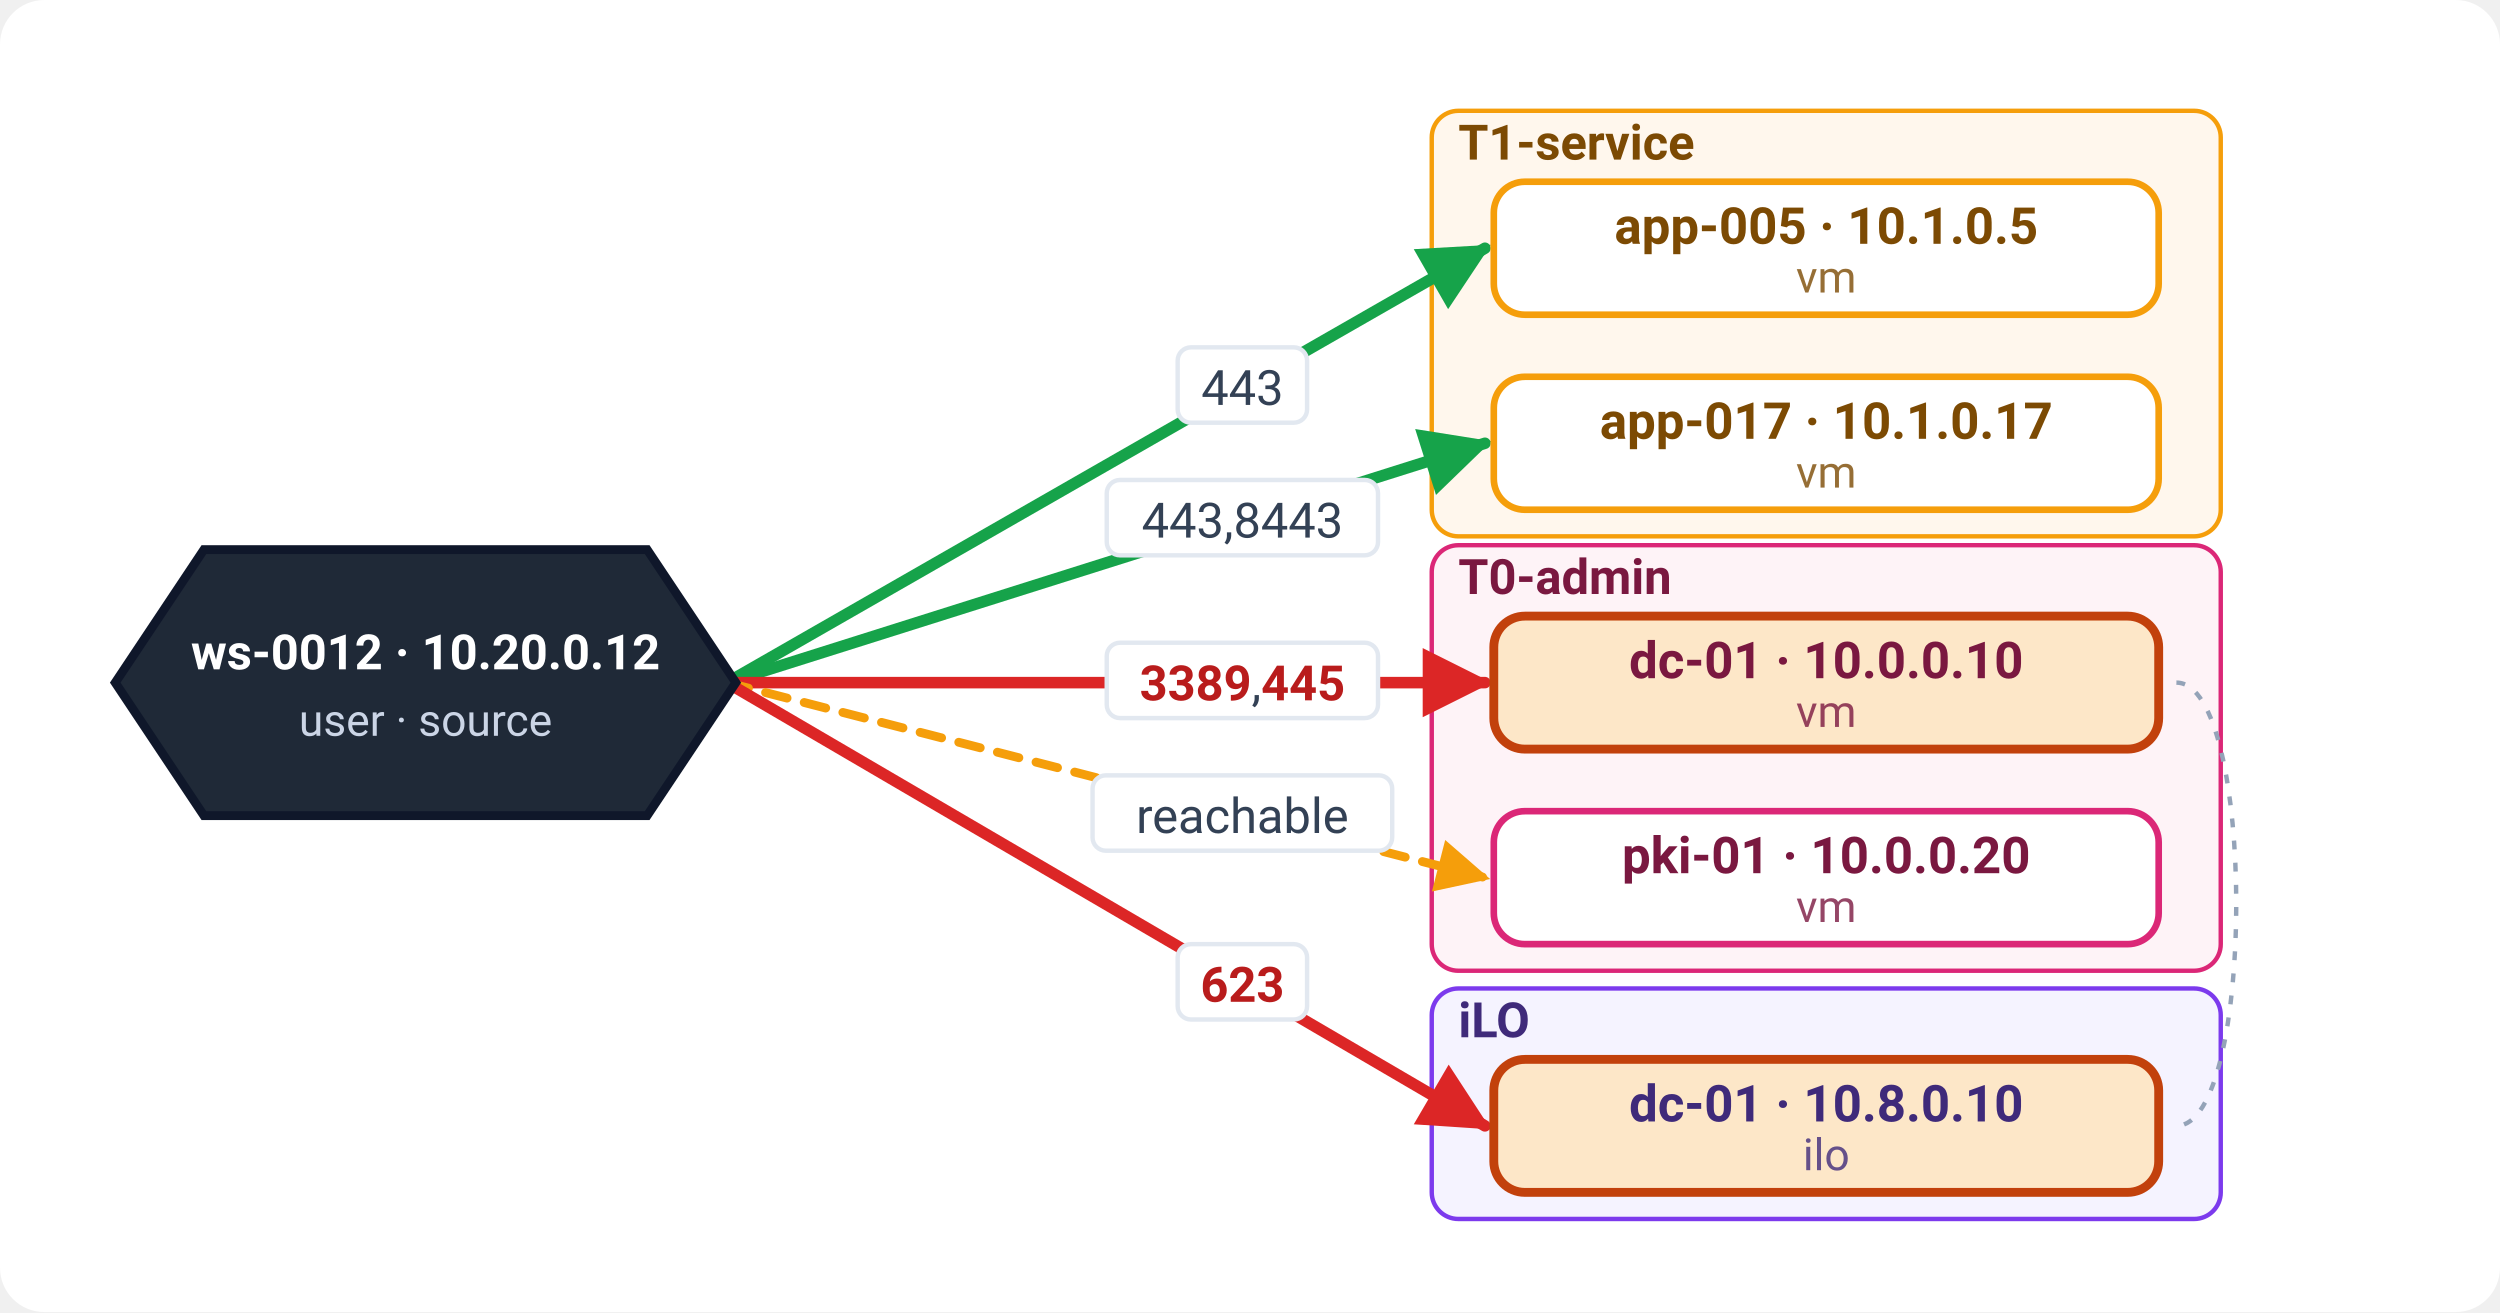
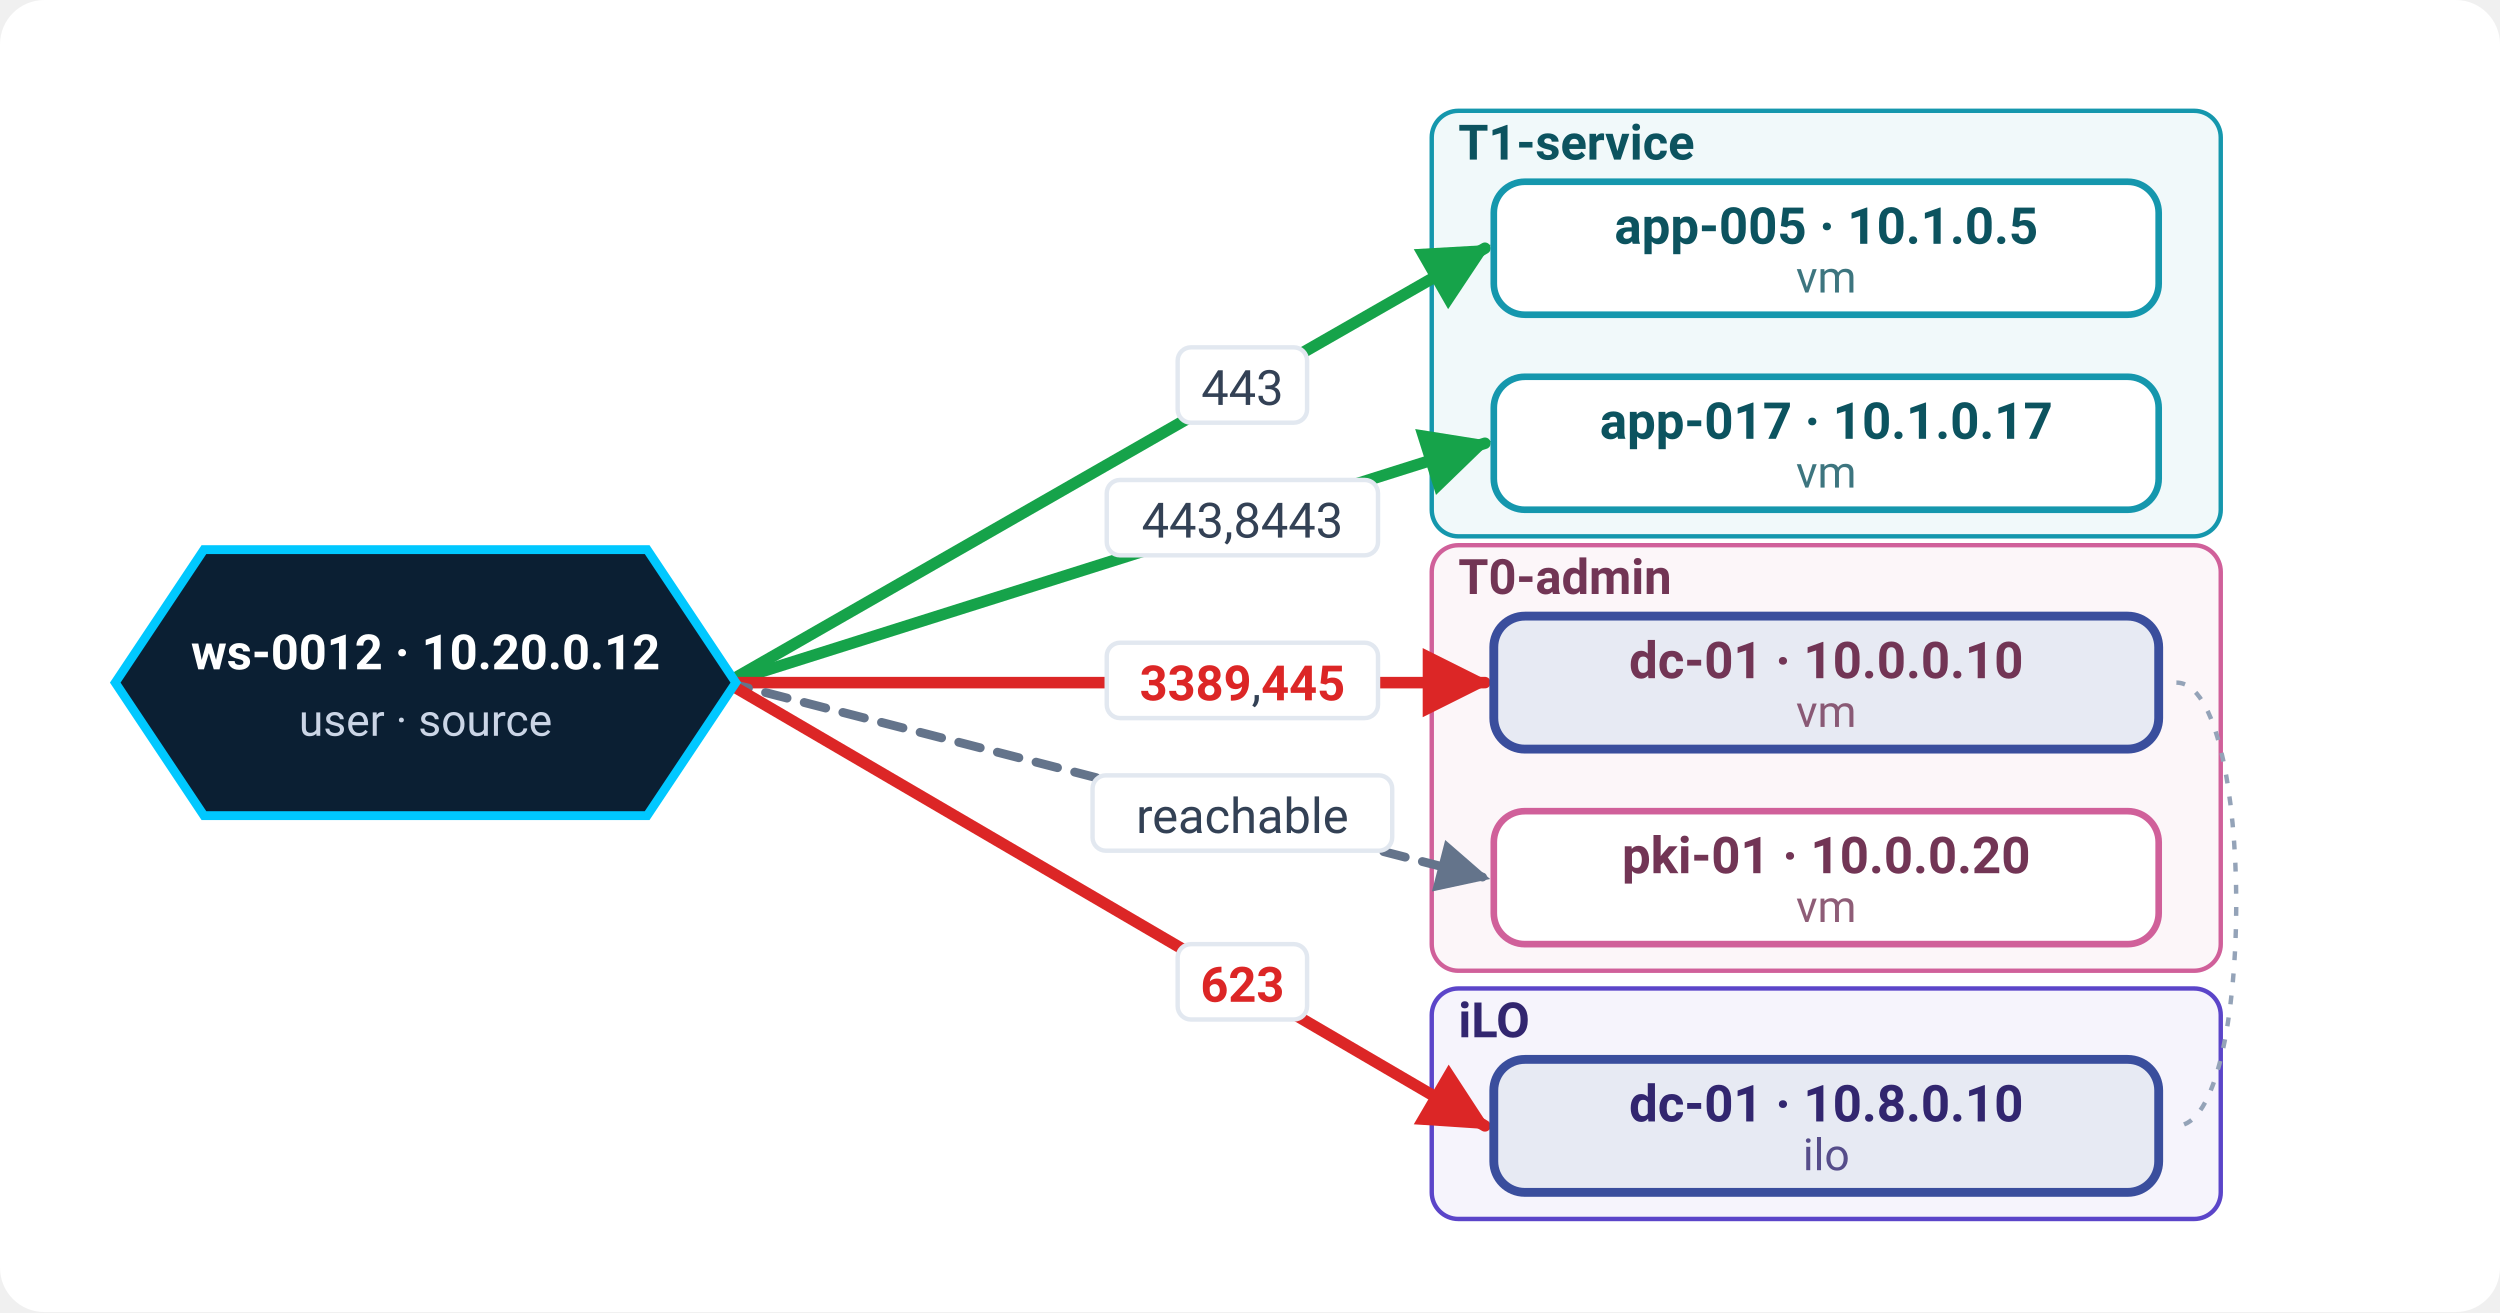
<svg xmlns="http://www.w3.org/2000/svg" width="564" height="296" viewBox="-12 -12 564 296" role="img" aria-label="SegOWL Source view: everything one Source reaches, grouped by Zone">
  <rect x="-12" y="-12" width="564" height="296" rx="10" fill="#fff" />
  <defs>
    <marker id="svdeny" viewBox="0 0 10 10" refX="9" refY="5" markerWidth="6" markerHeight="6" orient="auto">
      <path d="M0 0L10 5L0 10z" fill="#dc2626" />
    </marker>
    <marker id="svundeclared" viewBox="0 0 10 10" refX="9" refY="5" markerWidth="6" markerHeight="6" orient="auto">
      <path d="M0 0L10 5L0 10z" fill="#f59e0b" />
    </marker>
    <marker id="svallow" viewBox="0 0 10 10" refX="9" refY="5" markerWidth="6" markerHeight="6" orient="auto">
      <path d="M0 0L10 5L0 10z" fill="#16a34a" />
    </marker>
    <marker id="svreach" viewBox="0 0 10 10" refX="9" refY="5" markerWidth="6" markerHeight="6" orient="auto">
-       <path d="M0 0L10 5L0 10z" fill="#f59e0b" />
+       <path d="M0 0L10 5L0 10z" fill="#64748b" />
    </marker>
  </defs>
-   <rect x="311" y="13" width="178" height="96" rx="6" fill="#fff4e6" fill-opacity=".75" stroke="#f59e0b" />
-   <text x="317" y="24" fill="#7c4a03" style="font-family:-apple-system,'Segoe UI',Roboto,Helvetica,Arial,sans-serif;font-weight:700;font-size:11px">T1-service</text>
-   <rect x="311" y="111" width="178" height="96" rx="6" fill="#fdeef4" fill-opacity=".75" stroke="#db2777" />
-   <text x="317" y="122" fill="#7a1840" style="font-family:-apple-system,'Segoe UI',Roboto,Helvetica,Arial,sans-serif;font-weight:700;font-size:11px">T0-admin</text>
-   <rect x="311" y="211" width="178" height="52" rx="6" fill="#f1eefe" fill-opacity=".75" stroke="#7c3aed" />
-   <text x="317" y="222" fill="#3f2a7a" style="font-family:-apple-system,'Segoe UI',Roboto,Helvetica,Arial,sans-serif;font-weight:700;font-size:11px">iLO</text>
+   <rect x="311" y="13" width="178" height="96" rx="6" fill="#ecf7f8" fill-opacity=".75" stroke="#1597ad" />
+   <text x="317" y="24" fill="#0c535f" style="font-family:-apple-system,'Segoe UI',Roboto,Helvetica,Arial,sans-serif;font-weight:700;font-size:11px">T1-service</text>
+   <rect x="311" y="111" width="178" height="96" rx="6" fill="#fbf2f7" fill-opacity=".75" stroke="#d0609a" />
+   <text x="317" y="122" fill="#723555" style="font-family:-apple-system,'Segoe UI',Roboto,Helvetica,Arial,sans-serif;font-weight:700;font-size:11px">T0-admin</text>
+   <rect x="311" y="211" width="178" height="52" rx="6" fill="#f2f0fb" fill-opacity=".75" stroke="#5b45c9" />
+   <text x="317" y="222" fill="#32266f" style="font-family:-apple-system,'Segoe UI',Roboto,Helvetica,Arial,sans-serif;font-weight:700;font-size:11px">iLO</text>
  <line x1="152" y1="142" x2="323" y2="44" stroke="#16a34a" stroke-width="2.6" stroke-linecap="round" marker-end="url(#svallow)" />
  <rect x="253.68" y="66.36" width="29.2" height="17" rx="3" fill="#fff" stroke="#e2e8f0" />
  <text x="268.28" y="79.36" text-anchor="middle" style="font-family:-apple-system,'Segoe UI',Roboto,Helvetica,Arial,sans-serif;font-weight:400;font-size:11px;fill:#334155">443</text>
  <line x1="152" y1="142" x2="323" y2="88" stroke="#16a34a" stroke-width="2.6" stroke-linecap="round" marker-end="url(#svallow)" />
  <rect x="237.68" y="96.28" width="61.2" height="17" rx="3" fill="#fff" stroke="#e2e8f0" />
  <text x="268.28" y="109.28" text-anchor="middle" style="font-family:-apple-system,'Segoe UI',Roboto,Helvetica,Arial,sans-serif;font-weight:400;font-size:11px;fill:#334155">443,8443</text>
  <line x1="152" y1="142" x2="323" y2="142" stroke="#dc2626" stroke-width="2.6" stroke-linecap="round" marker-end="url(#svdeny)" />
  <rect x="237.68" y="133" width="61.2" height="17" rx="3" fill="#fff" stroke="#e2e8f0" />
  <text x="268.28" y="146" text-anchor="middle" style="font-family:-apple-system,'Segoe UI',Roboto,Helvetica,Arial,sans-serif;font-weight:400;font-size:11px;fill:#334155">
-     <tspan font-weight="700" fill="#b91c1c">3389</tspan>,<tspan font-weight="700" fill="#b91c1c">445</tspan>
+     <tspan font-weight="700" fill="#dc2626">3389</tspan>,<tspan font-weight="700" fill="#dc2626">445</tspan>
  </text>
-   <line x1="152" y1="142" x2="323" y2="186" stroke="#f59e0b" stroke-width="2" stroke-dasharray="5 4" stroke-linecap="round" marker-end="url(#svreach)" />
+   <line x1="152" y1="142" x2="323" y2="186" stroke="#64748b" stroke-width="2" stroke-dasharray="5 4" stroke-linecap="round" marker-end="url(#svreach)" />
  <rect x="234.48" y="162.92" width="67.6" height="17" rx="3" fill="#fff" stroke="#e2e8f0" />
  <text x="268.28" y="175.92" text-anchor="middle" style="font-family:-apple-system,'Segoe UI',Roboto,Helvetica,Arial,sans-serif;font-weight:400;font-size:11px;fill:#334155">reachable</text>
  <line x1="152" y1="142" x2="323" y2="242" stroke="#dc2626" stroke-width="2.6" stroke-linecap="round" marker-end="url(#svdeny)" />
  <rect x="253.68" y="201" width="29.2" height="17" rx="3" fill="#fff" stroke="#e2e8f0" />
  <text x="268.28" y="214" text-anchor="middle" style="font-family:-apple-system,'Segoe UI',Roboto,Helvetica,Arial,sans-serif;font-weight:400;font-size:11px;fill:#334155">
-     <tspan font-weight="700" fill="#b91c1c">623</tspan>
+     <tspan font-weight="700" fill="#dc2626">623</tspan>
  </text>
-   <rect x="325" y="29" width="150" height="30" rx="7" fill="#fff" stroke="#f59e0b" stroke-width="1.5" />
-   <text x="400" y="43" text-anchor="middle" fill="#7c4a03" style="font-family:-apple-system,'Segoe UI',Roboto,Helvetica,Arial,sans-serif;font-weight:600;font-size:11.5px">app-005 · 10.1.0.5</text>
-   <text x="400" y="54" text-anchor="middle" fill="#7c4a03" style="font-family:-apple-system,'Segoe UI',Roboto,Helvetica,Arial,sans-serif;font-weight:400;font-size:10px;opacity:.8">vm</text>
-   <rect x="325" y="73" width="150" height="30" rx="7" fill="#fff" stroke="#f59e0b" stroke-width="1.5" />
-   <text x="400" y="87" text-anchor="middle" fill="#7c4a03" style="font-family:-apple-system,'Segoe UI',Roboto,Helvetica,Arial,sans-serif;font-weight:600;font-size:11.5px">app-017 · 10.1.0.17</text>
-   <text x="400" y="98" text-anchor="middle" fill="#7c4a03" style="font-family:-apple-system,'Segoe UI',Roboto,Helvetica,Arial,sans-serif;font-weight:400;font-size:10px;opacity:.8">vm</text>
-   <rect x="325" y="127" width="150" height="30" rx="7" fill="#fde7c8" stroke="#c2410c" stroke-width="2" />
-   <text x="400" y="141" text-anchor="middle" fill="#7a1840" style="font-family:-apple-system,'Segoe UI',Roboto,Helvetica,Arial,sans-serif;font-weight:600;font-size:11.5px">dc-01 · 10.0.0.10</text>
-   <text x="400" y="152" text-anchor="middle" fill="#7a1840" style="font-family:-apple-system,'Segoe UI',Roboto,Helvetica,Arial,sans-serif;font-weight:400;font-size:10px;opacity:.8">vm</text>
-   <rect x="325" y="171" width="150" height="30" rx="7" fill="#fff" stroke="#db2777" stroke-width="1.5" />
-   <text x="400" y="185" text-anchor="middle" fill="#7a1840" style="font-family:-apple-system,'Segoe UI',Roboto,Helvetica,Arial,sans-serif;font-weight:600;font-size:11.5px">pki-01 · 10.0.0.20</text>
-   <text x="400" y="196" text-anchor="middle" fill="#7a1840" style="font-family:-apple-system,'Segoe UI',Roboto,Helvetica,Arial,sans-serif;font-weight:400;font-size:10px;opacity:.8">vm</text>
-   <rect x="325" y="227" width="150" height="30" rx="7" fill="#fde7c8" stroke="#c2410c" stroke-width="2" />
-   <text x="400" y="241" text-anchor="middle" fill="#3f2a7a" style="font-family:-apple-system,'Segoe UI',Roboto,Helvetica,Arial,sans-serif;font-weight:600;font-size:11.5px">dc-01 · 10.8.0.10</text>
-   <text x="400" y="252" text-anchor="middle" fill="#3f2a7a" style="font-family:-apple-system,'Segoe UI',Roboto,Helvetica,Arial,sans-serif;font-weight:400;font-size:10px;opacity:.8">ilo</text>
+   <rect x="325" y="29" width="150" height="30" rx="7" fill="#fff" stroke="#1597ad" stroke-width="1.5" />
+   <text x="400" y="43" text-anchor="middle" fill="#0c535f" style="font-family:-apple-system,'Segoe UI',Roboto,Helvetica,Arial,sans-serif;font-weight:600;font-size:11.5px">app-005 · 10.1.0.5</text>
+   <text x="400" y="54" text-anchor="middle" fill="#0c535f" style="font-family:-apple-system,'Segoe UI',Roboto,Helvetica,Arial,sans-serif;font-weight:400;font-size:10px;opacity:.8">vm</text>
+   <rect x="325" y="73" width="150" height="30" rx="7" fill="#fff" stroke="#1597ad" stroke-width="1.5" />
+   <text x="400" y="87" text-anchor="middle" fill="#0c535f" style="font-family:-apple-system,'Segoe UI',Roboto,Helvetica,Arial,sans-serif;font-weight:600;font-size:11.5px">app-017 · 10.1.0.17</text>
+   <text x="400" y="98" text-anchor="middle" fill="#0c535f" style="font-family:-apple-system,'Segoe UI',Roboto,Helvetica,Arial,sans-serif;font-weight:400;font-size:10px;opacity:.8">vm</text>
+   <rect x="325" y="127" width="150" height="30" rx="7" fill="#e7eaf3" stroke="#3a4e9d" stroke-width="2" />
+   <text x="400" y="141" text-anchor="middle" fill="#723555" style="font-family:-apple-system,'Segoe UI',Roboto,Helvetica,Arial,sans-serif;font-weight:600;font-size:11.5px">dc-01 · 10.0.0.10</text>
+   <text x="400" y="152" text-anchor="middle" fill="#723555" style="font-family:-apple-system,'Segoe UI',Roboto,Helvetica,Arial,sans-serif;font-weight:400;font-size:10px;opacity:.8">vm</text>
+   <rect x="325" y="171" width="150" height="30" rx="7" fill="#fff" stroke="#d0609a" stroke-width="1.5" />
+   <text x="400" y="185" text-anchor="middle" fill="#723555" style="font-family:-apple-system,'Segoe UI',Roboto,Helvetica,Arial,sans-serif;font-weight:600;font-size:11.5px">pki-01 · 10.0.0.20</text>
+   <text x="400" y="196" text-anchor="middle" fill="#723555" style="font-family:-apple-system,'Segoe UI',Roboto,Helvetica,Arial,sans-serif;font-weight:400;font-size:10px;opacity:.8">vm</text>
+   <rect x="325" y="227" width="150" height="30" rx="7" fill="#e7eaf3" stroke="#3a4e9d" stroke-width="2" />
+   <text x="400" y="241" text-anchor="middle" fill="#32266f" style="font-family:-apple-system,'Segoe UI',Roboto,Helvetica,Arial,sans-serif;font-weight:600;font-size:11.5px">dc-01 · 10.8.0.10</text>
+   <text x="400" y="252" text-anchor="middle" fill="#32266f" style="font-family:-apple-system,'Segoe UI',Roboto,Helvetica,Arial,sans-serif;font-weight:400;font-size:10px;opacity:.8">ilo</text>
  <path d="M479 142C497 142 497 242 479 242" fill="none" stroke="#94a3b8" stroke-dasharray="2 3" />
-   <polygon points="14,142 34,112 134,112 154,142 134,172 34,172" fill="#1f2937" stroke="#0f172a" stroke-width="2" />
+   <polygon points="14,142 34,112 134,112 154,142 134,172 34,172" fill="#0B1F33" stroke="#00C8FF" stroke-width="2" />
  <text x="84" y="139" text-anchor="middle" style="fill:#fff;font-family:-apple-system,'Segoe UI',Roboto,Helvetica,Arial,sans-serif;font-weight:600;font-size:11px">ws-0012 · 10.20.0.12</text>
  <text x="84" y="154" text-anchor="middle" style="fill:#cbd5e6;font-family:-apple-system,'Segoe UI',Roboto,Helvetica,Arial,sans-serif;font-weight:400;font-size:10px">user · source</text>
</svg>
